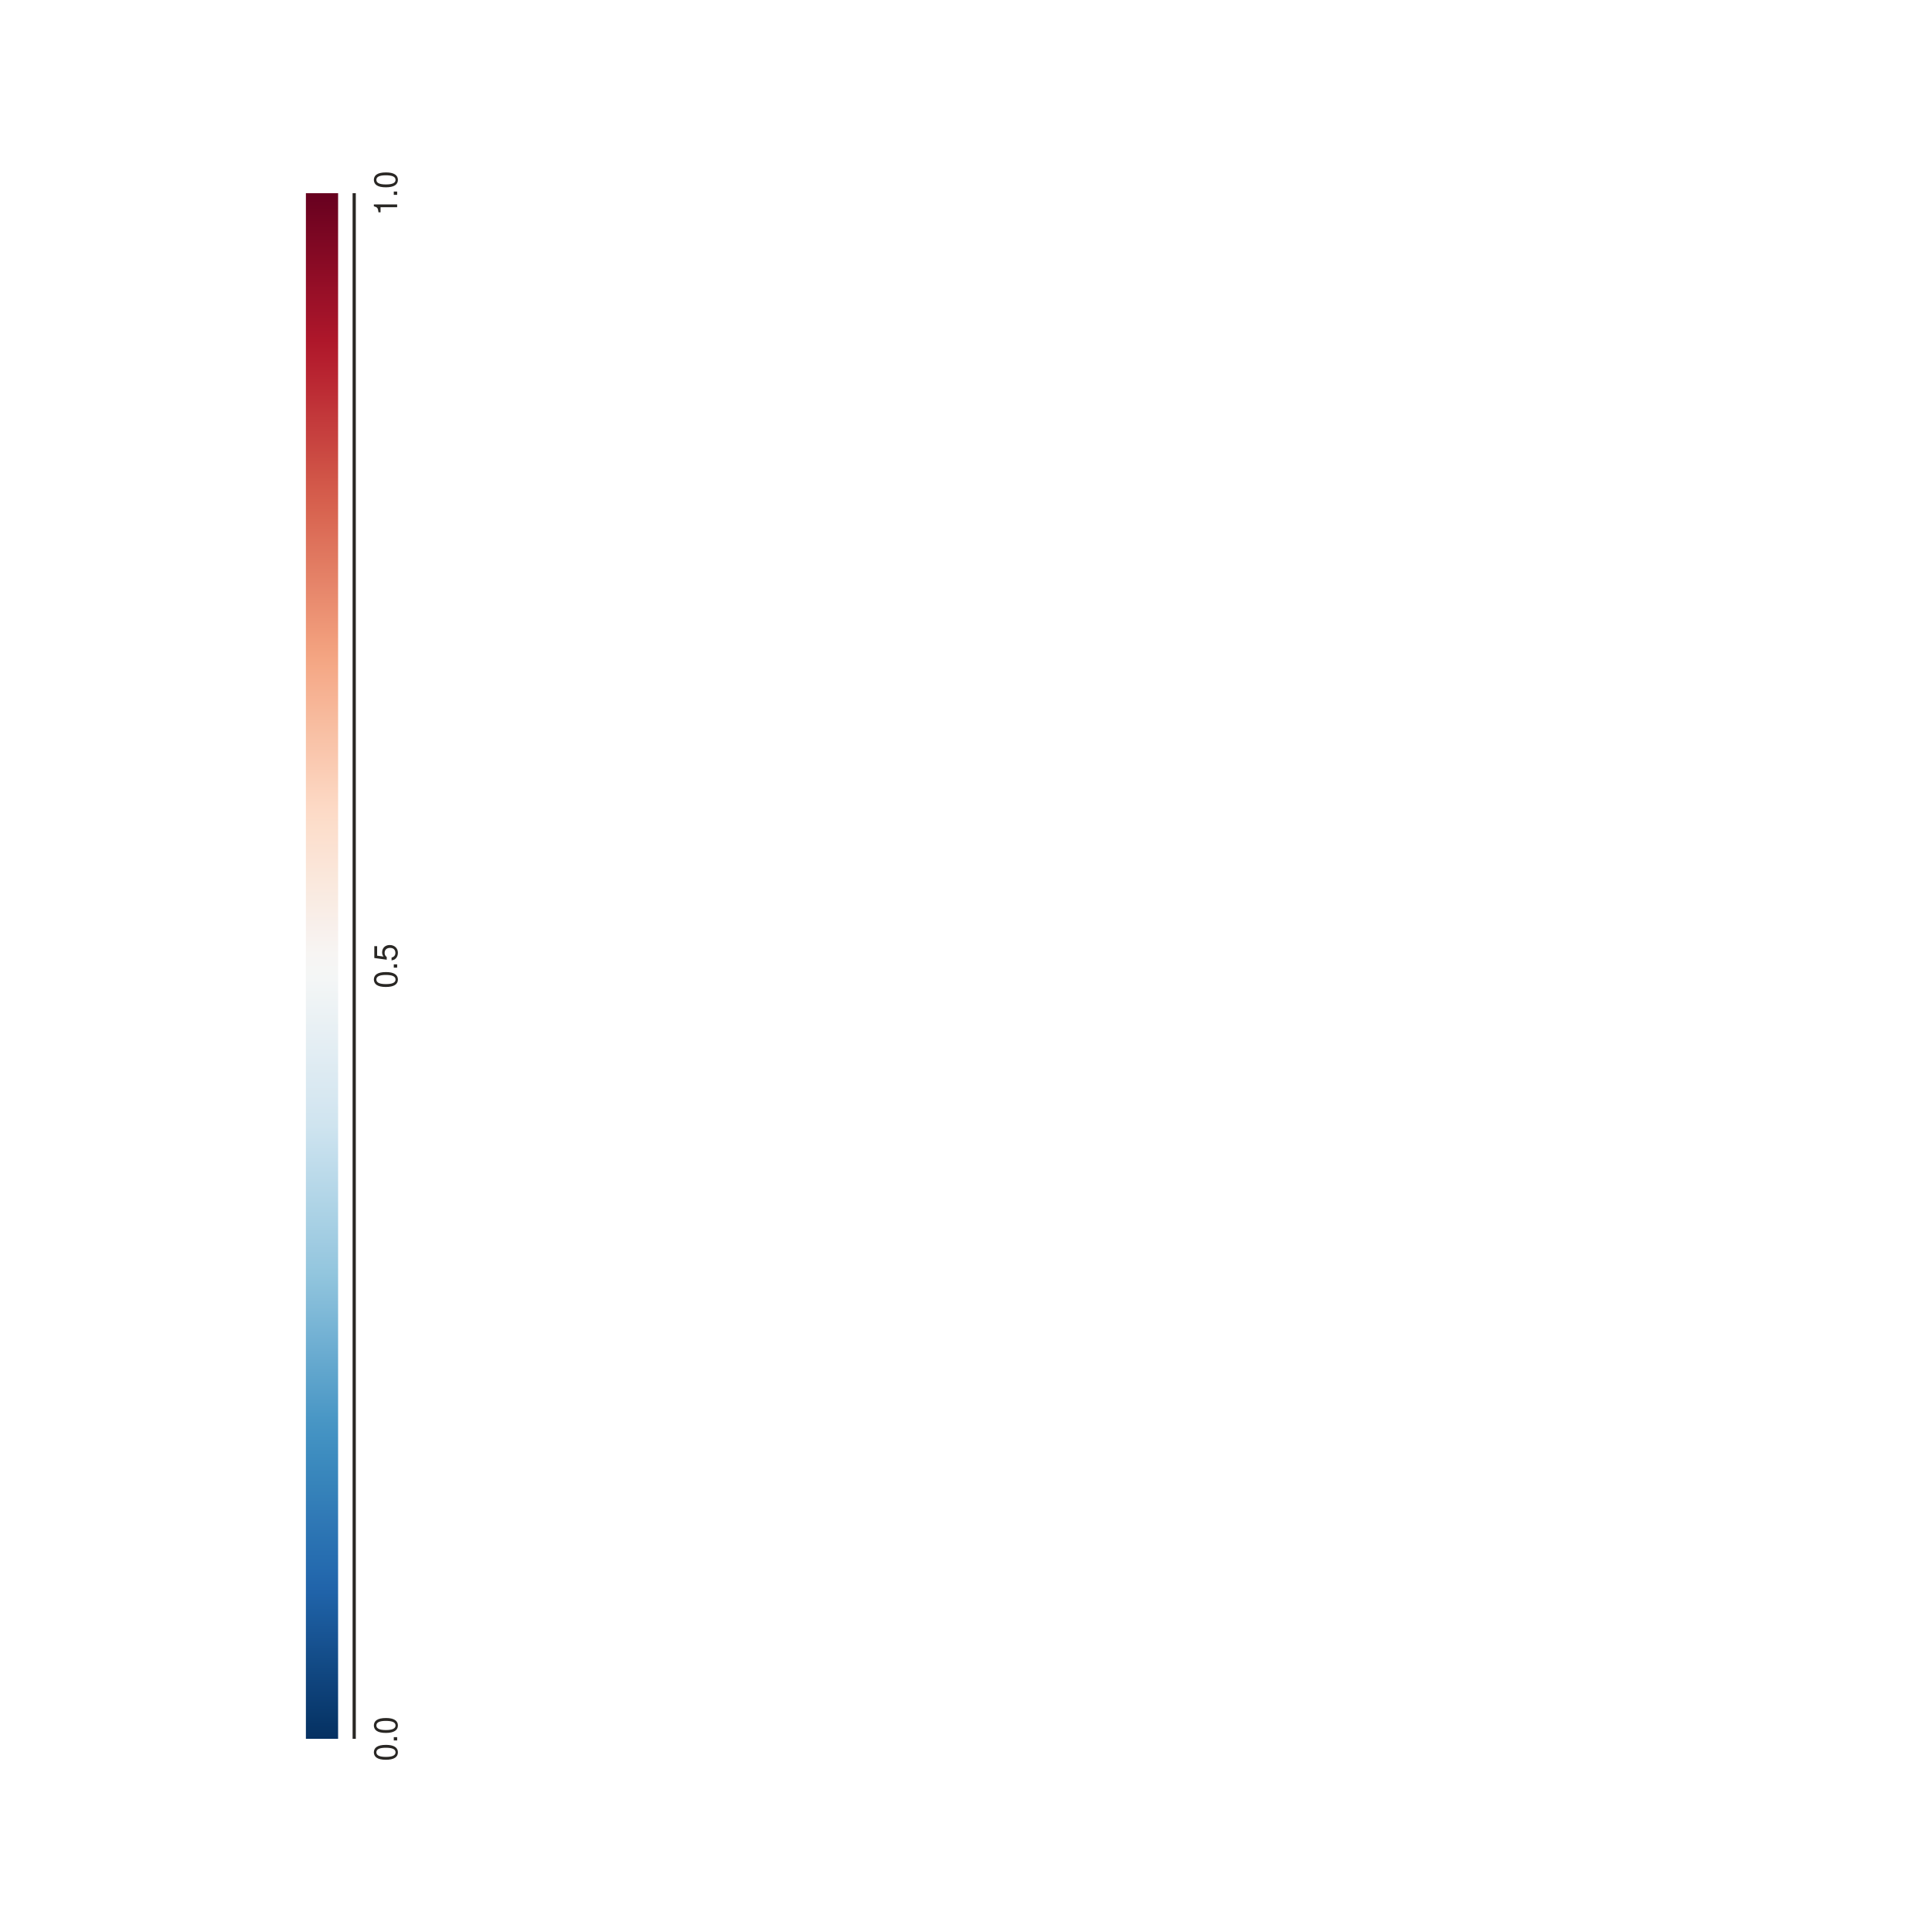
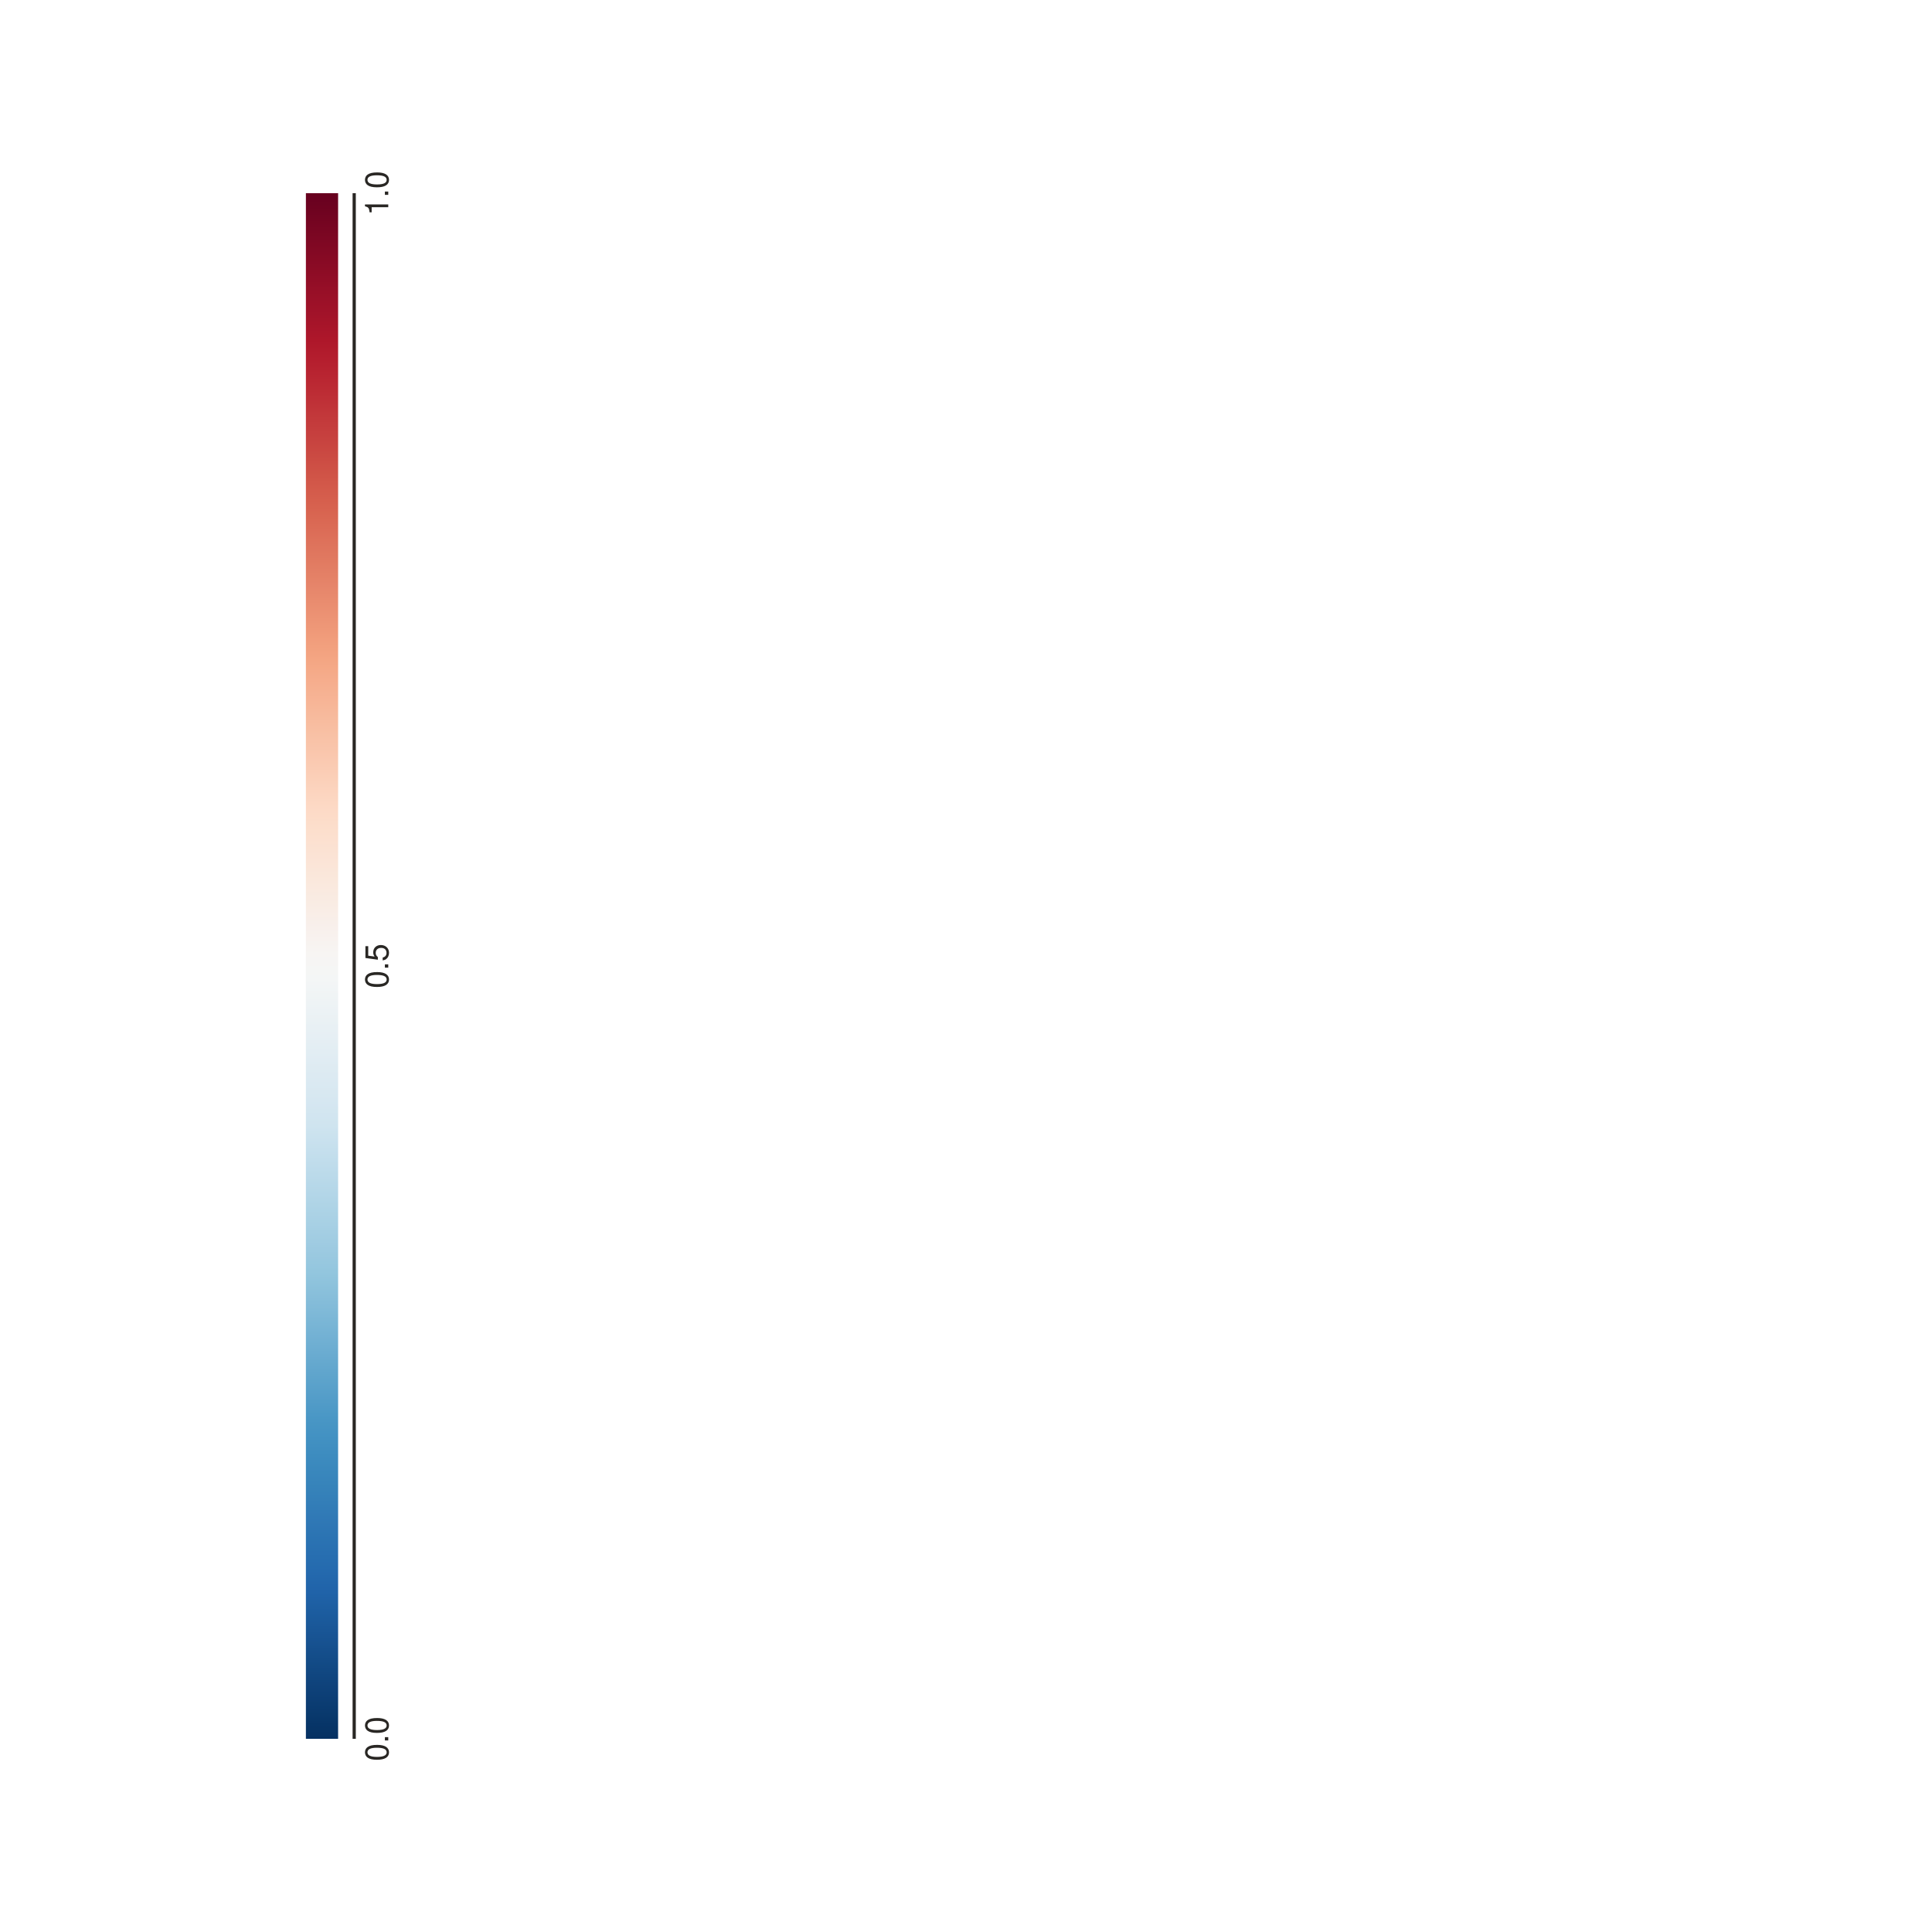
- <svg xmlns="http://www.w3.org/2000/svg" height="600px" id="t235db9a7c3484a05993baeede4631e4c" preserveAspectRatio="xMidYMid meet" style="background-color:transparent;fill:rgb(16.1%,15.3%,14.1%);fill-opacity:1.0;font-family:Helvetica;font-size:12px;opacity:1.0;stroke:rgb(16.1%,15.3%,14.1%);stroke-opacity:1.0;stroke-width:1.0" viewBox="0 0 600 600" width="600px">
-   <g class="toyplot-axes-NumberLine" id="t193d603e435149ac88edecdc02273f22">
+ <svg xmlns="http://www.w3.org/2000/svg" height="600px" id="tab90272d632a453bb852136071a18230" preserveAspectRatio="xMidYMid meet" style="background-color:transparent;fill:rgb(16.1%,15.3%,14.1%);fill-opacity:1.0;font-family:Helvetica;font-size:12px;opacity:1.0;stroke:rgb(16.1%,15.3%,14.1%);stroke-opacity:1.0;stroke-width:1.0" viewBox="0 0 600 600" width="600px">
+   <g class="toyplot-axes-NumberLine" id="ta799c8c499c2443fa688b256cec22120">
    <g class="toyplot-coordinate-events">
-       <g class="toyplot-color-Map" id="t97a2b3494a104e289e305d582d58035b" transform="translate(100.0,540.0) rotate(-90.0) translate(0,-0.0)">
+       <g class="toyplot-color-Map" id="tdd0d5520dfbb4dafb714e67d8cf86edc" transform="translate(100.0,540.0) rotate(-90.0) translate(0,-0.0)">
        <defs>
-           <linearGradient gradientUnits="userSpaceOnUse" id="t5e2fd18d5d7b4c308af0856cacb339dc" x1="0.0" x2="480.0" y1="0" y2="0">
+           <linearGradient gradientUnits="userSpaceOnUse" id="tcfecb078dd744f2f8bc9b7ea7c9e0016" x1="0.0" x2="480.0" y1="0" y2="0">
            <stop offset="0.0" stop-color="rgb(1.96%,18.8%,38%)" stop-opacity="1.0" />
            <stop offset="0.016" stop-color="rgb(3.7%,22.2%,42.7%)" stop-opacity="1.0" />
            <stop offset="0.032" stop-color="rgb(5.45%,25.5%,47.4%)" stop-opacity="1.0" />
            <stop offset="0.048" stop-color="rgb(7.19%,28.9%,52%)" stop-opacity="1.0" />
            <stop offset="0.063" stop-color="rgb(8.93%,32.3%,56.7%)" stop-opacity="1.0" />
            <stop offset="0.079" stop-color="rgb(10.7%,35.6%,61.4%)" stop-opacity="1.0" />
            <stop offset="0.095" stop-color="rgb(12.4%,39%,66.1%)" stop-opacity="1.0" />
            <stop offset="0.111" stop-color="rgb(14.4%,42%,68.5%)" stop-opacity="1.0" />
            <stop offset="0.127" stop-color="rgb(16.5%,44.8%,69.9%)" stop-opacity="1.0" />
            <stop offset="0.143" stop-color="rgb(18.7%,47.6%,71.3%)" stop-opacity="1.0" />
            <stop offset="0.159" stop-color="rgb(20.8%,50.4%,72.7%)" stop-opacity="1.0" />
            <stop offset="0.175" stop-color="rgb(22.9%,53.2%,74.2%)" stop-opacity="1.0" />
            <stop offset="0.19" stop-color="rgb(25%,56%,75.6%)" stop-opacity="1.0" />
            <stop offset="0.206" stop-color="rgb(28.2%,58.9%,77.1%)" stop-opacity="1.0" />
            <stop offset="0.222" stop-color="rgb(33.2%,62%,78.8%)" stop-opacity="1.0" />
            <stop offset="0.238" stop-color="rgb(38.1%,65.1%,80.5%)" stop-opacity="1.0" />
            <stop offset="0.254" stop-color="rgb(43%,68.2%,82.2%)" stop-opacity="1.0" />
            <stop offset="0.27" stop-color="rgb(47.9%,71.3%,83.9%)" stop-opacity="1.0" />
            <stop offset="0.286" stop-color="rgb(52.8%,74.5%,85.5%)" stop-opacity="1.0" />
            <stop offset="0.302" stop-color="rgb(57.6%,77.5%,87.2%)" stop-opacity="1.0" />
            <stop offset="0.317" stop-color="rgb(61.6%,79.4%,88.3%)" stop-opacity="1.0" />
            <stop offset="0.333" stop-color="rgb(65.5%,81.4%,89.4%)" stop-opacity="1.0" />
            <stop offset="0.349" stop-color="rgb(69.4%,83.4%,90.5%)" stop-opacity="1.0" />
            <stop offset="0.365" stop-color="rgb(73.3%,85.4%,91.7%)" stop-opacity="1.0" />
            <stop offset="0.381" stop-color="rgb(77.3%,87.4%,92.8%)" stop-opacity="1.0" />
            <stop offset="0.397" stop-color="rgb(81.2%,89.4%,93.9%)" stop-opacity="1.0" />
            <stop offset="0.413" stop-color="rgb(83.9%,90.7%,94.5%)" stop-opacity="1.0" />
            <stop offset="0.429" stop-color="rgb(86.2%,91.8%,94.9%)" stop-opacity="1.0" />
            <stop offset="0.444" stop-color="rgb(88.6%,92.9%,95.3%)" stop-opacity="1.0" />
            <stop offset="0.46" stop-color="rgb(90.9%,94.1%,95.8%)" stop-opacity="1.0" />
            <stop offset="0.476" stop-color="rgb(93.3%,95.2%,96.2%)" stop-opacity="1.0" />
            <stop offset="0.492" stop-color="rgb(95.7%,96.3%,96.6%)" stop-opacity="1.0" />
            <stop offset="0.508" stop-color="rgb(97%,96%,95.4%)" stop-opacity="1.0" />
            <stop offset="0.524" stop-color="rgb(97.4%,94.2%,92.4%)" stop-opacity="1.0" />
            <stop offset="0.54" stop-color="rgb(97.8%,92.5%,89.4%)" stop-opacity="1.0" />
            <stop offset="0.556" stop-color="rgb(98.2%,90.8%,86.4%)" stop-opacity="1.0" />
            <stop offset="0.571" stop-color="rgb(98.5%,89%,83.4%)" stop-opacity="1.0" />
            <stop offset="0.587" stop-color="rgb(98.9%,87.3%,80.4%)" stop-opacity="1.0" />
            <stop offset="0.603" stop-color="rgb(99.1%,85.2%,77.2%)" stop-opacity="1.0" />
            <stop offset="0.619" stop-color="rgb(98.5%,81.8%,72.9%)" stop-opacity="1.0" />
            <stop offset="0.635" stop-color="rgb(98%,78.5%,68.6%)" stop-opacity="1.0" />
            <stop offset="0.651" stop-color="rgb(97.4%,75.1%,64.3%)" stop-opacity="1.0" />
            <stop offset="0.667" stop-color="rgb(96.9%,71.8%,60%)" stop-opacity="1.0" />
            <stop offset="0.683" stop-color="rgb(96.3%,68.4%,55.7%)" stop-opacity="1.0" />
            <stop offset="0.698" stop-color="rgb(95.7%,65%,51.4%)" stop-opacity="1.0" />
            <stop offset="0.714" stop-color="rgb(94%,60.8%,48%)" stop-opacity="1.0" />
            <stop offset="0.73" stop-color="rgb(92.1%,56.5%,44.7%)" stop-opacity="1.0" />
            <stop offset="0.746" stop-color="rgb(90.3%,52.3%,41.4%)" stop-opacity="1.0" />
            <stop offset="0.762" stop-color="rgb(88.4%,48%,38.1%)" stop-opacity="1.0" />
            <stop offset="0.778" stop-color="rgb(86.5%,43.7%,34.8%)" stop-opacity="1.0" />
            <stop offset="0.794" stop-color="rgb(84.7%,39.4%,31.5%)" stop-opacity="1.0" />
            <stop offset="0.81" stop-color="rgb(82.6%,35%,28.9%)" stop-opacity="1.0" />
            <stop offset="0.825" stop-color="rgb(80.3%,30.5%,26.8%)" stop-opacity="1.0" />
            <stop offset="0.841" stop-color="rgb(78.1%,26%,24.7%)" stop-opacity="1.0" />
            <stop offset="0.857" stop-color="rgb(75.9%,21.5%,22.6%)" stop-opacity="1.0" />
            <stop offset="0.873" stop-color="rgb(73.6%,17%,20.5%)" stop-opacity="1.0" />
            <stop offset="0.889" stop-color="rgb(71.4%,12.5%,18.3%)" stop-opacity="1.0" />
            <stop offset="0.905" stop-color="rgb(68.4%,8.96%,16.6%)" stop-opacity="1.0" />
            <stop offset="0.921" stop-color="rgb(63.7%,7.47%,15.9%)" stop-opacity="1.0" />
            <stop offset="0.937" stop-color="rgb(59.1%,5.98%,15.1%)" stop-opacity="1.0" />
            <stop offset="0.952" stop-color="rgb(54.4%,4.48%,14.4%)" stop-opacity="1.0" />
            <stop offset="0.968" stop-color="rgb(49.7%,2.99%,13.7%)" stop-opacity="1.0" />
            <stop offset="0.984" stop-color="rgb(45.1%,1.49%,12.9%)" stop-opacity="1.0" />
            <stop offset="1.0" stop-color="rgb(40.4%,0%,12.2%)" stop-opacity="1.0" />
          </linearGradient>
        </defs>
-         <rect height="10" style="fill:url(#t5e2fd18d5d7b4c308af0856cacb339dc);stroke:none;stroke-width:1.0" width="480.0" x="0.0" y="-5.0" />
+         <rect height="10" style="fill:url(#tcfecb078dd744f2f8bc9b7ea7c9e0016);stroke:none;stroke-width:1.0" width="480.0" x="0.0" y="-5.0" />
      </g>
    </g>
-     <g class="toyplot-axes-Axis" id="t8160b44410bc43fdb606de7deb118564" transform="translate(100.0,540.0) rotate(-90.0) translate(0,10.0)">
+     <g class="toyplot-axes-Axis" id="tee9cbcca53cd436faae9b9fbaf4b94f0" transform="translate(100.0,540.0) rotate(-90.0) translate(0,10.0)">
      <line style="" x1="0" x2="480.0" y1="0" y2="0" />
      <g>
-         <text style="dominant-baseline:middle;font-size:10px;font-weight:normal;stroke:none;text-anchor:middle" transform="translate(0.0,0)translate(0,10.0)">
+         <text style="dominant-baseline:hanging;font-size:10px;font-weight:normal;stroke:none;text-anchor:middle" transform="translate(0.0,6)">
          <tspan style="dominant-baseline:inherit">0.0</tspan>
        </text>
-         <text style="dominant-baseline:middle;font-size:10px;font-weight:normal;stroke:none;text-anchor:middle" transform="translate(240.0,0)translate(0,10.0)">
+         <text style="dominant-baseline:hanging;font-size:10px;font-weight:normal;stroke:none;text-anchor:middle" transform="translate(240.0,6)">
          <tspan style="dominant-baseline:inherit">0.5</tspan>
        </text>
-         <text style="dominant-baseline:middle;font-size:10px;font-weight:normal;stroke:none;text-anchor:middle" transform="translate(480.0,0)translate(0,10.0)">
+         <text style="dominant-baseline:hanging;font-size:10px;font-weight:normal;stroke:none;text-anchor:middle" transform="translate(480.0,6)">
          <tspan style="dominant-baseline:inherit">1.0</tspan>
        </text>
      </g>
    </g>
  </g>
</svg>
